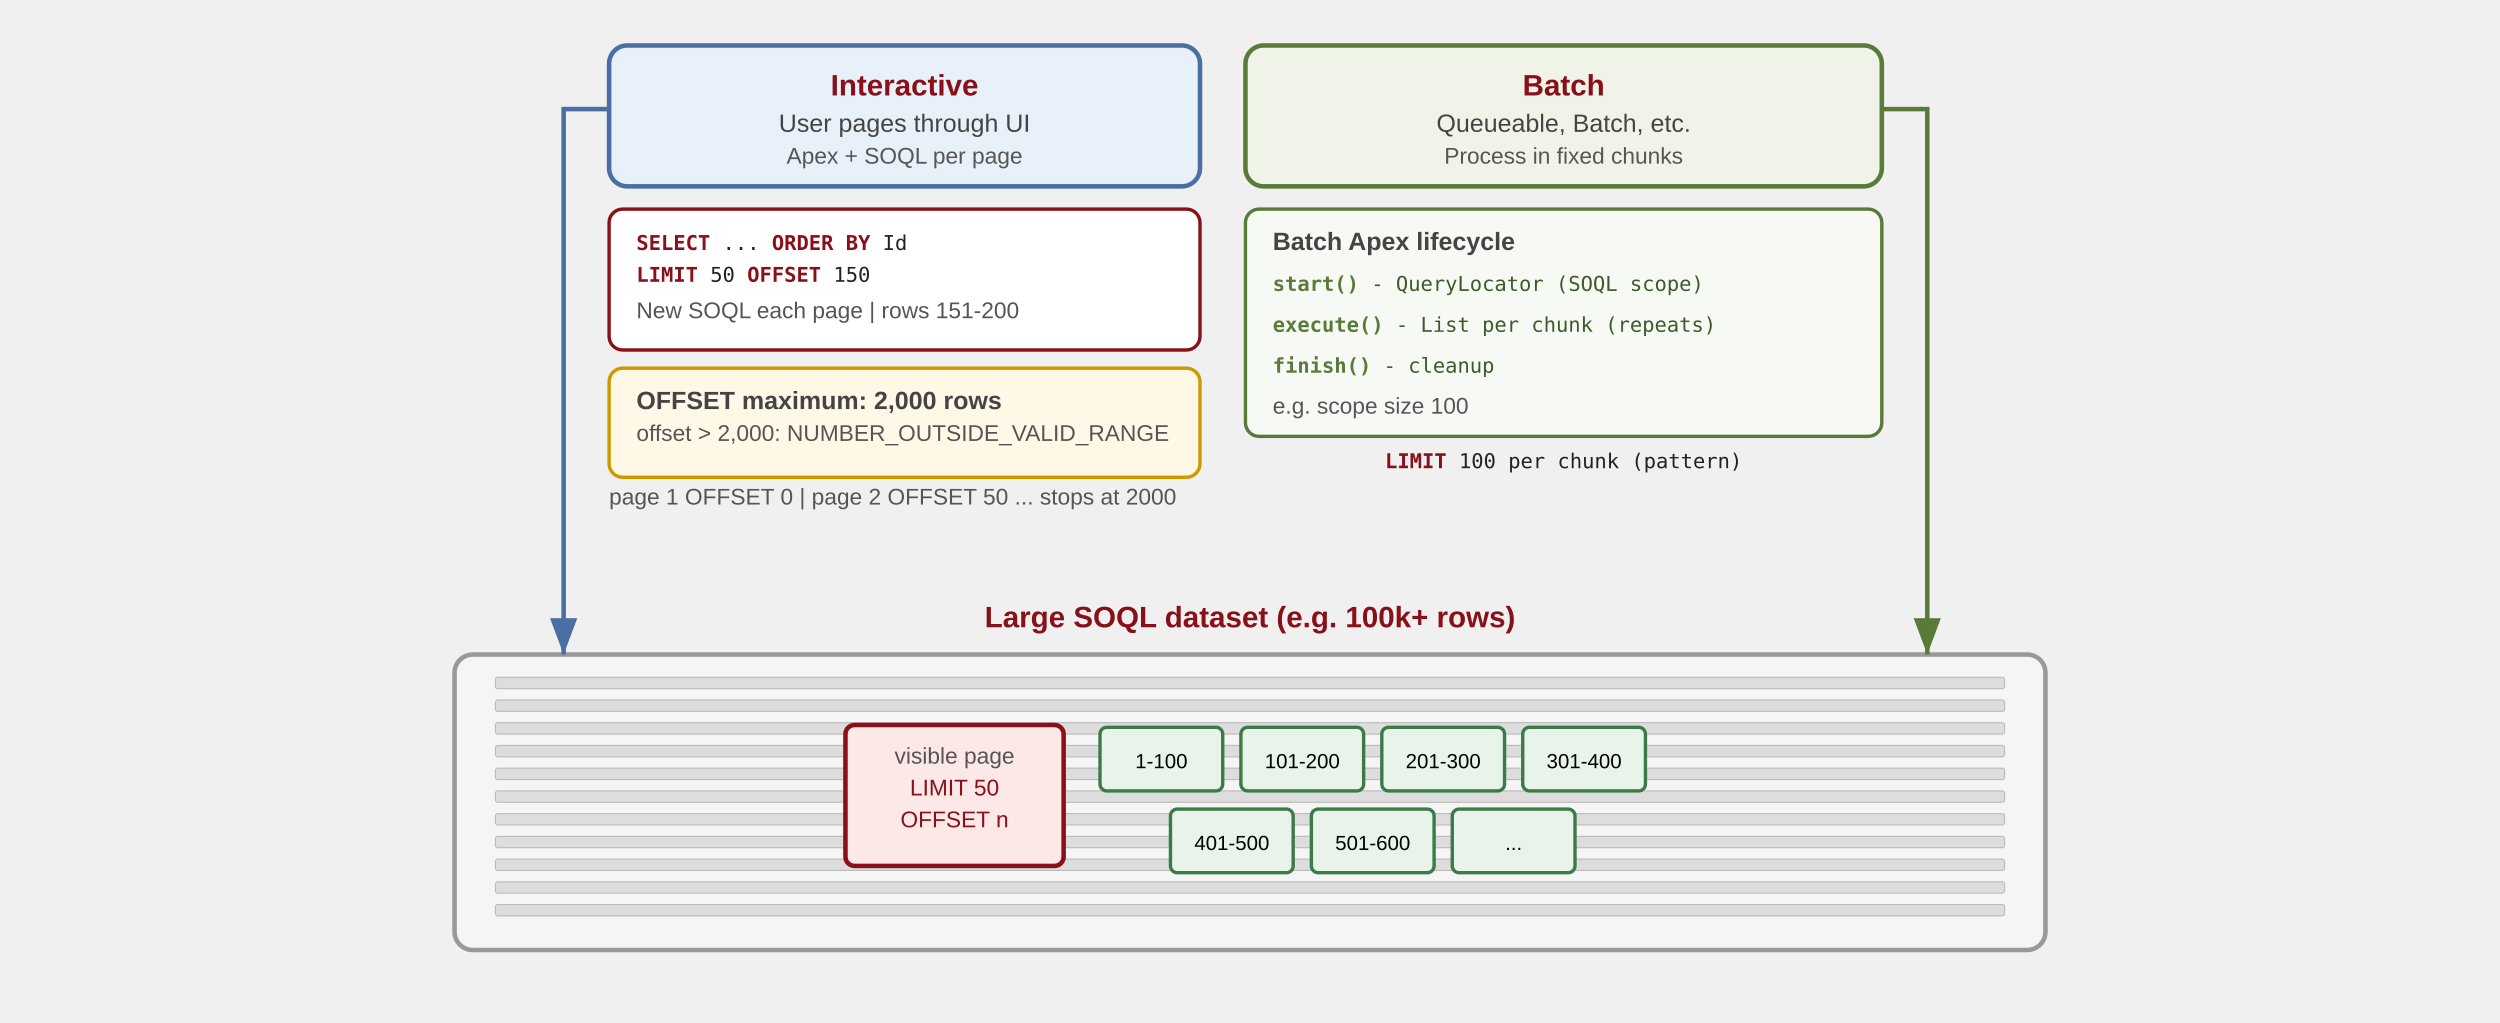
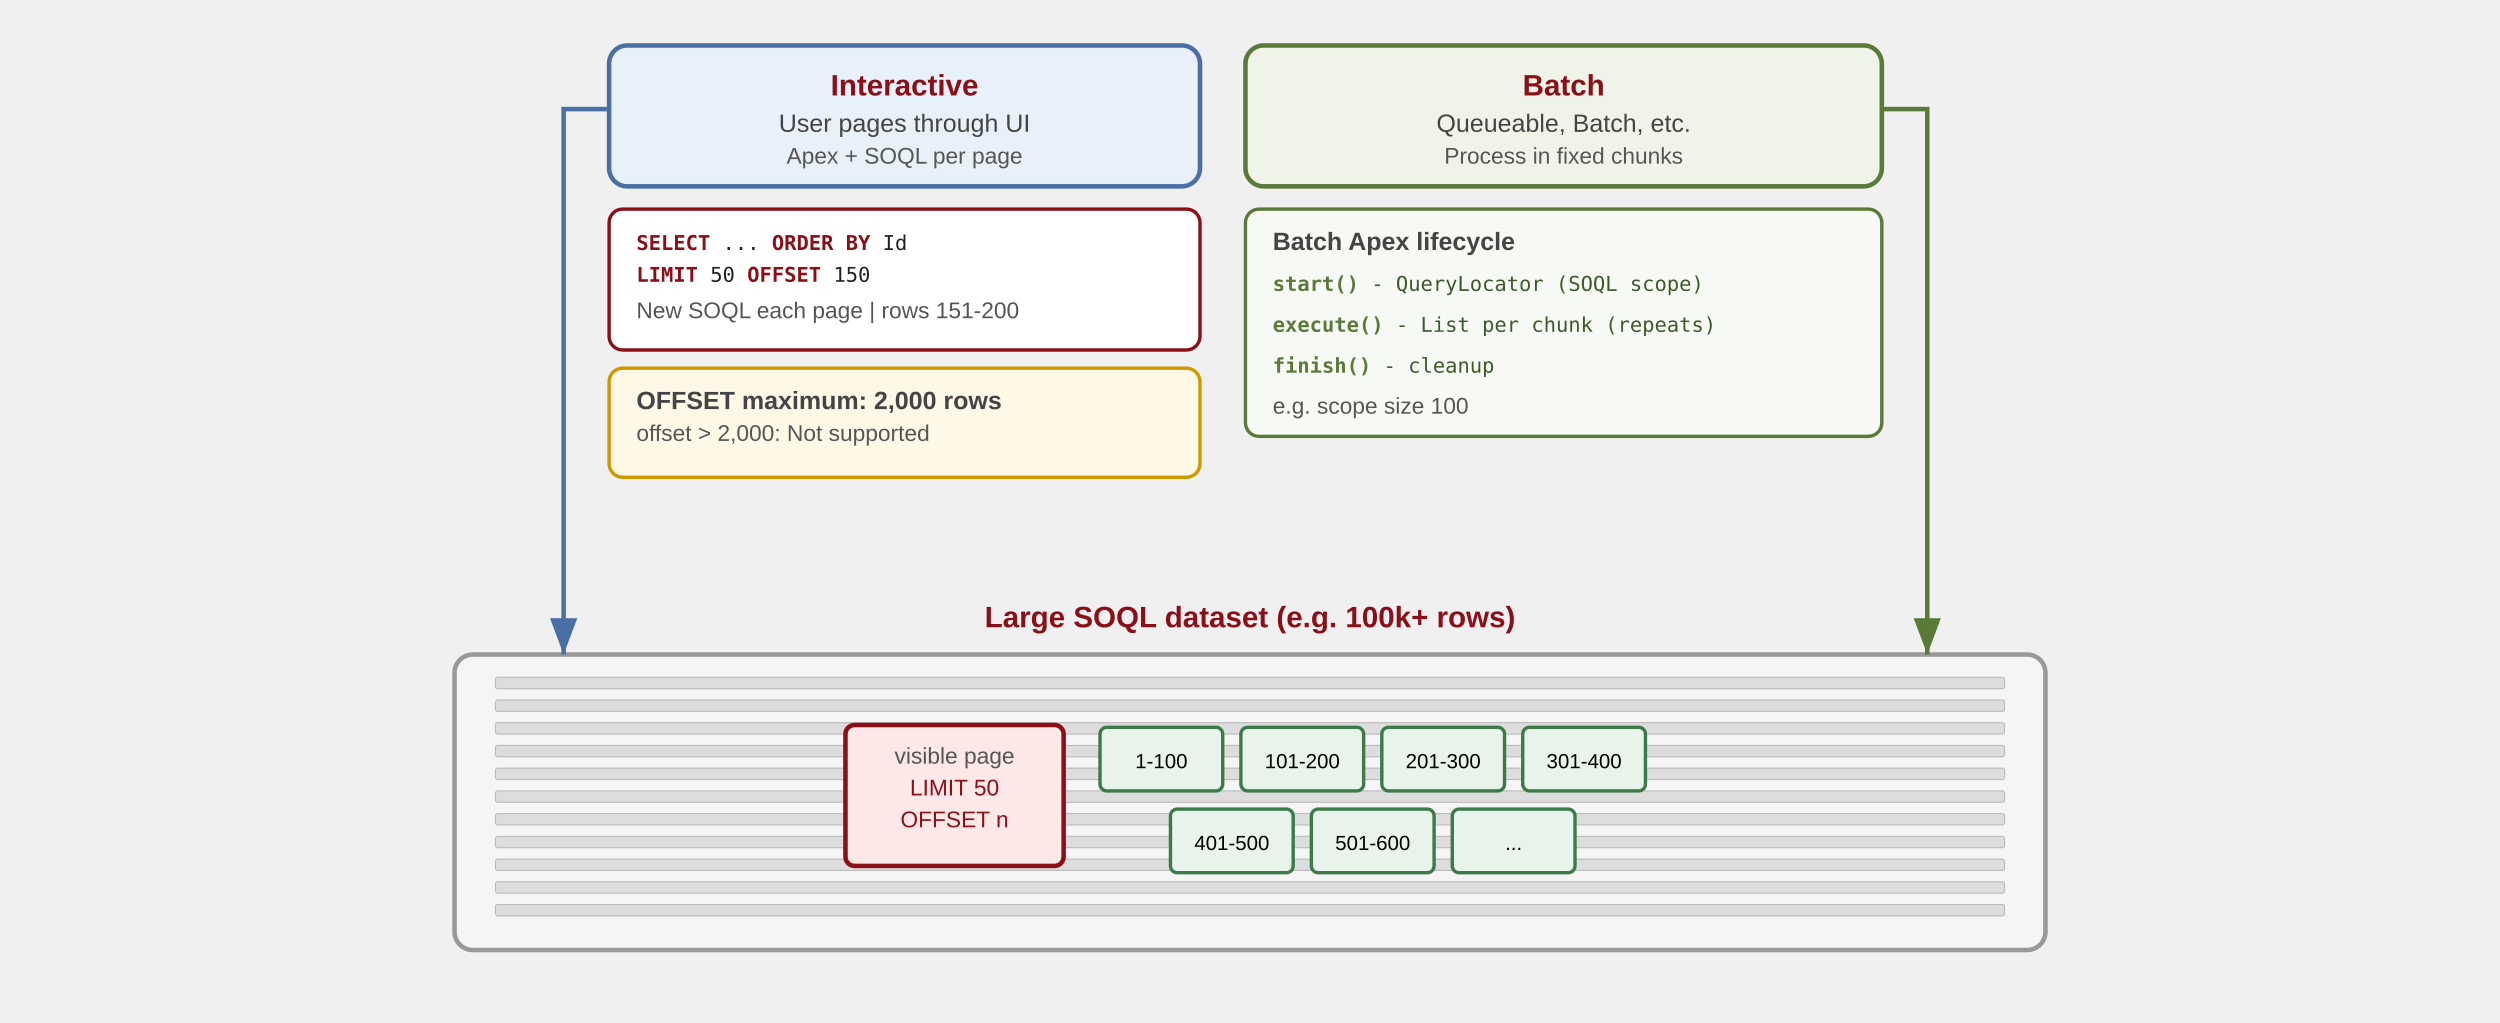
<svg xmlns="http://www.w3.org/2000/svg" width="1100" height="450" viewBox="0 0 1100 450" font-family="Arial, Helvetica, sans-serif">
  <defs>
    <marker id="arrow-blue" markerWidth="10" markerHeight="10" refX="8" refY="3" orient="auto">
      <path d="M0,0 L8,3 L0,6 Z" fill="#4a6fa5" />
    </marker>
    <marker id="arrow-green" markerWidth="10" markerHeight="10" refX="8" refY="3" orient="auto">
      <path d="M0,0 L8,3 L0,6 Z" fill="#5a7a3a" />
    </marker>
  </defs>
  <style>
    .title { font-size: 13px; font-weight: bold; fill: #891019; }
    .label { font-size: 11px; fill: #444; }
    .label-sm { font-size: 10px; fill: #555; }
    .client-box { fill: #e8f0fa; stroke: #4a6fa5; stroke-width: 2; }
    .worker-box { fill: #f0f4e8; stroke: #5a7a3a; stroke-width: 2; }
    .batch-box { fill: #f7faf4; stroke: #5a7a3a; stroke-width: 1.5; }
    .dataset { fill: #f5f5f5; stroke: #999; stroke-width: 2; }
    .row-mini { fill: #ddd; stroke: #bbb; stroke-width: 0.5; }
    .page-slice { fill: #fde8e8; stroke: #891019; stroke-width: 2; }
    .chunk { fill: #e8f4ea; stroke: #3d7a4a; stroke-width: 1.5; }
    .callout { fill: #fff; stroke: #891019; stroke-width: 1.5; }
    .warn { fill: #fff8e6; stroke: #c90; stroke-width: 1.5; }
    .code { font-family: Menlo, Consolas, monospace; font-size: 9px; fill: #222; }
    .code-kw { fill: #891019; font-weight: bold; }
    .batch-step { font-family: Menlo, Consolas, monospace; font-size: 9px; fill: #3d5a2a; }
    .batch-kw { fill: #5a7a3a; font-weight: bold; }
  </style>
  <rect x="268" y="20" width="260" height="62" rx="8" class="client-box" />
  <text x="398" y="42" text-anchor="middle" class="title" fill="#4a6fa5">Interactive</text>
  <text x="398" y="58" text-anchor="middle" class="label">User pages through UI</text>
  <text x="398" y="72" text-anchor="middle" class="label-sm">Apex + SOQL per page</text>
  <rect x="268" y="92" width="260" height="62" rx="6" class="callout" />
  <text x="280" y="110" class="code">
    <tspan class="code-kw">SELECT</tspan> ... <tspan class="code-kw">ORDER BY</tspan> Id</text>
  <text x="280" y="124" class="code">
    <tspan class="code-kw">LIMIT</tspan> 50 <tspan class="code-kw">OFFSET</tspan> 150</text>
  <text x="280" y="140" class="label-sm">New SOQL each page | rows 151-200</text>
  <rect x="268" y="162" width="260" height="48" rx="6" class="warn" />
  <text x="280" y="180" class="label" font-weight="bold" fill="#a60">OFFSET maximum: 2,000 rows</text>
-   <text x="280" y="194" class="label-sm">offset &gt; 2,000: NUMBER_OUTSIDE_VALID_RANGE</text>
-   <text x="268" y="222" class="label-sm">page 1 OFFSET 0 | page 2 OFFSET 50 ... stops at 2000</text>
+   <text x="280" y="194" class="label-sm">offset &gt; 2,000: Not supported</text>
  <rect x="548" y="20" width="280" height="62" rx="8" class="worker-box" />
  <text x="688" y="42" text-anchor="middle" class="title" fill="#5a7a3a">Batch</text>
  <text x="688" y="58" text-anchor="middle" class="label">Queueable, Batch, etc.</text>
  <text x="688" y="72" text-anchor="middle" class="label-sm">Process in fixed chunks</text>
  <rect x="548" y="92" width="280" height="100" rx="6" class="batch-box" />
  <text x="560" y="110" class="label" font-weight="bold" fill="#5a7a3a">Batch Apex lifecycle</text>
  <text x="560" y="128" class="batch-step">
    <tspan class="batch-kw">start()</tspan> - QueryLocator (SOQL scope)</text>
  <text x="560" y="146" class="batch-step">
    <tspan class="batch-kw">execute()</tspan> - List per chunk (repeats)</text>
  <text x="560" y="164" class="batch-step">
    <tspan class="batch-kw">finish()</tspan> - cleanup</text>
  <text x="560" y="182" class="label-sm">e.g. scope size 100</text>
-   <text x="688" y="206" text-anchor="middle" class="code">
-     <tspan class="code-kw">LIMIT</tspan> 100 per chunk (pattern)</text>
  <text x="550" y="276" text-anchor="middle" class="title">Large SOQL dataset (e.g. 100k+ rows)</text>
  <rect x="200" y="288" width="700" height="130" rx="8" class="dataset" />
  <path d="M 268 48 L 248 48 L 248 288" fill="none" stroke="#4a6fa5" stroke-width="2" marker-end="url(#arrow-blue)" />
  <path d="M 828 48 L 848 48 L 848 288" fill="none" stroke="#5a7a3a" stroke-width="2" marker-end="url(#arrow-green)" />
  <rect x="218" y="298" width="664" height="5" rx="1" class="row-mini" />
  <rect x="218" y="308" width="664" height="5" rx="1" class="row-mini" />
  <rect x="218" y="318" width="664" height="5" rx="1" class="row-mini" />
  <rect x="218" y="328" width="664" height="5" rx="1" class="row-mini" />
  <rect x="218" y="338" width="664" height="5" rx="1" class="row-mini" />
  <rect x="218" y="348" width="664" height="5" rx="1" class="row-mini" />
  <rect x="218" y="358" width="664" height="5" rx="1" class="row-mini" />
  <rect x="218" y="368" width="664" height="5" rx="1" class="row-mini" />
  <rect x="218" y="378" width="664" height="5" rx="1" class="row-mini" />
  <rect x="218" y="388" width="664" height="5" rx="1" class="row-mini" />
  <rect x="218" y="398" width="664" height="5" rx="1" class="row-mini" />
  <rect x="372" y="319" width="96" height="62" rx="4" class="page-slice" />
  <text x="420" y="336" text-anchor="middle" class="label-sm" fill="#891019">visible page</text>
  <text x="420" y="350" text-anchor="middle" font-size="10" fill="#891019">LIMIT 50</text>
  <text x="420" y="364" text-anchor="middle" font-size="10" fill="#891019">OFFSET n</text>
  <rect x="484" y="320" width="54" height="28" rx="3" class="chunk" />
  <text x="511" y="338" text-anchor="middle" font-size="9">1-100</text>
  <rect x="546" y="320" width="54" height="28" rx="3" class="chunk" />
  <text x="573" y="338" text-anchor="middle" font-size="9">101-200</text>
  <rect x="608" y="320" width="54" height="28" rx="3" class="chunk" />
  <text x="635" y="338" text-anchor="middle" font-size="9">201-300</text>
  <rect x="670" y="320" width="54" height="28" rx="3" class="chunk" />
  <text x="697" y="338" text-anchor="middle" font-size="9">301-400</text>
  <rect x="515" y="356" width="54" height="28" rx="3" class="chunk" />
  <text x="542" y="374" text-anchor="middle" font-size="9">401-500</text>
  <rect x="577" y="356" width="54" height="28" rx="3" class="chunk" />
  <text x="604" y="374" text-anchor="middle" font-size="9">501-600</text>
  <rect x="639" y="356" width="54" height="28" rx="3" class="chunk" />
  <text x="666" y="374" text-anchor="middle" font-size="9">...</text>
</svg>
